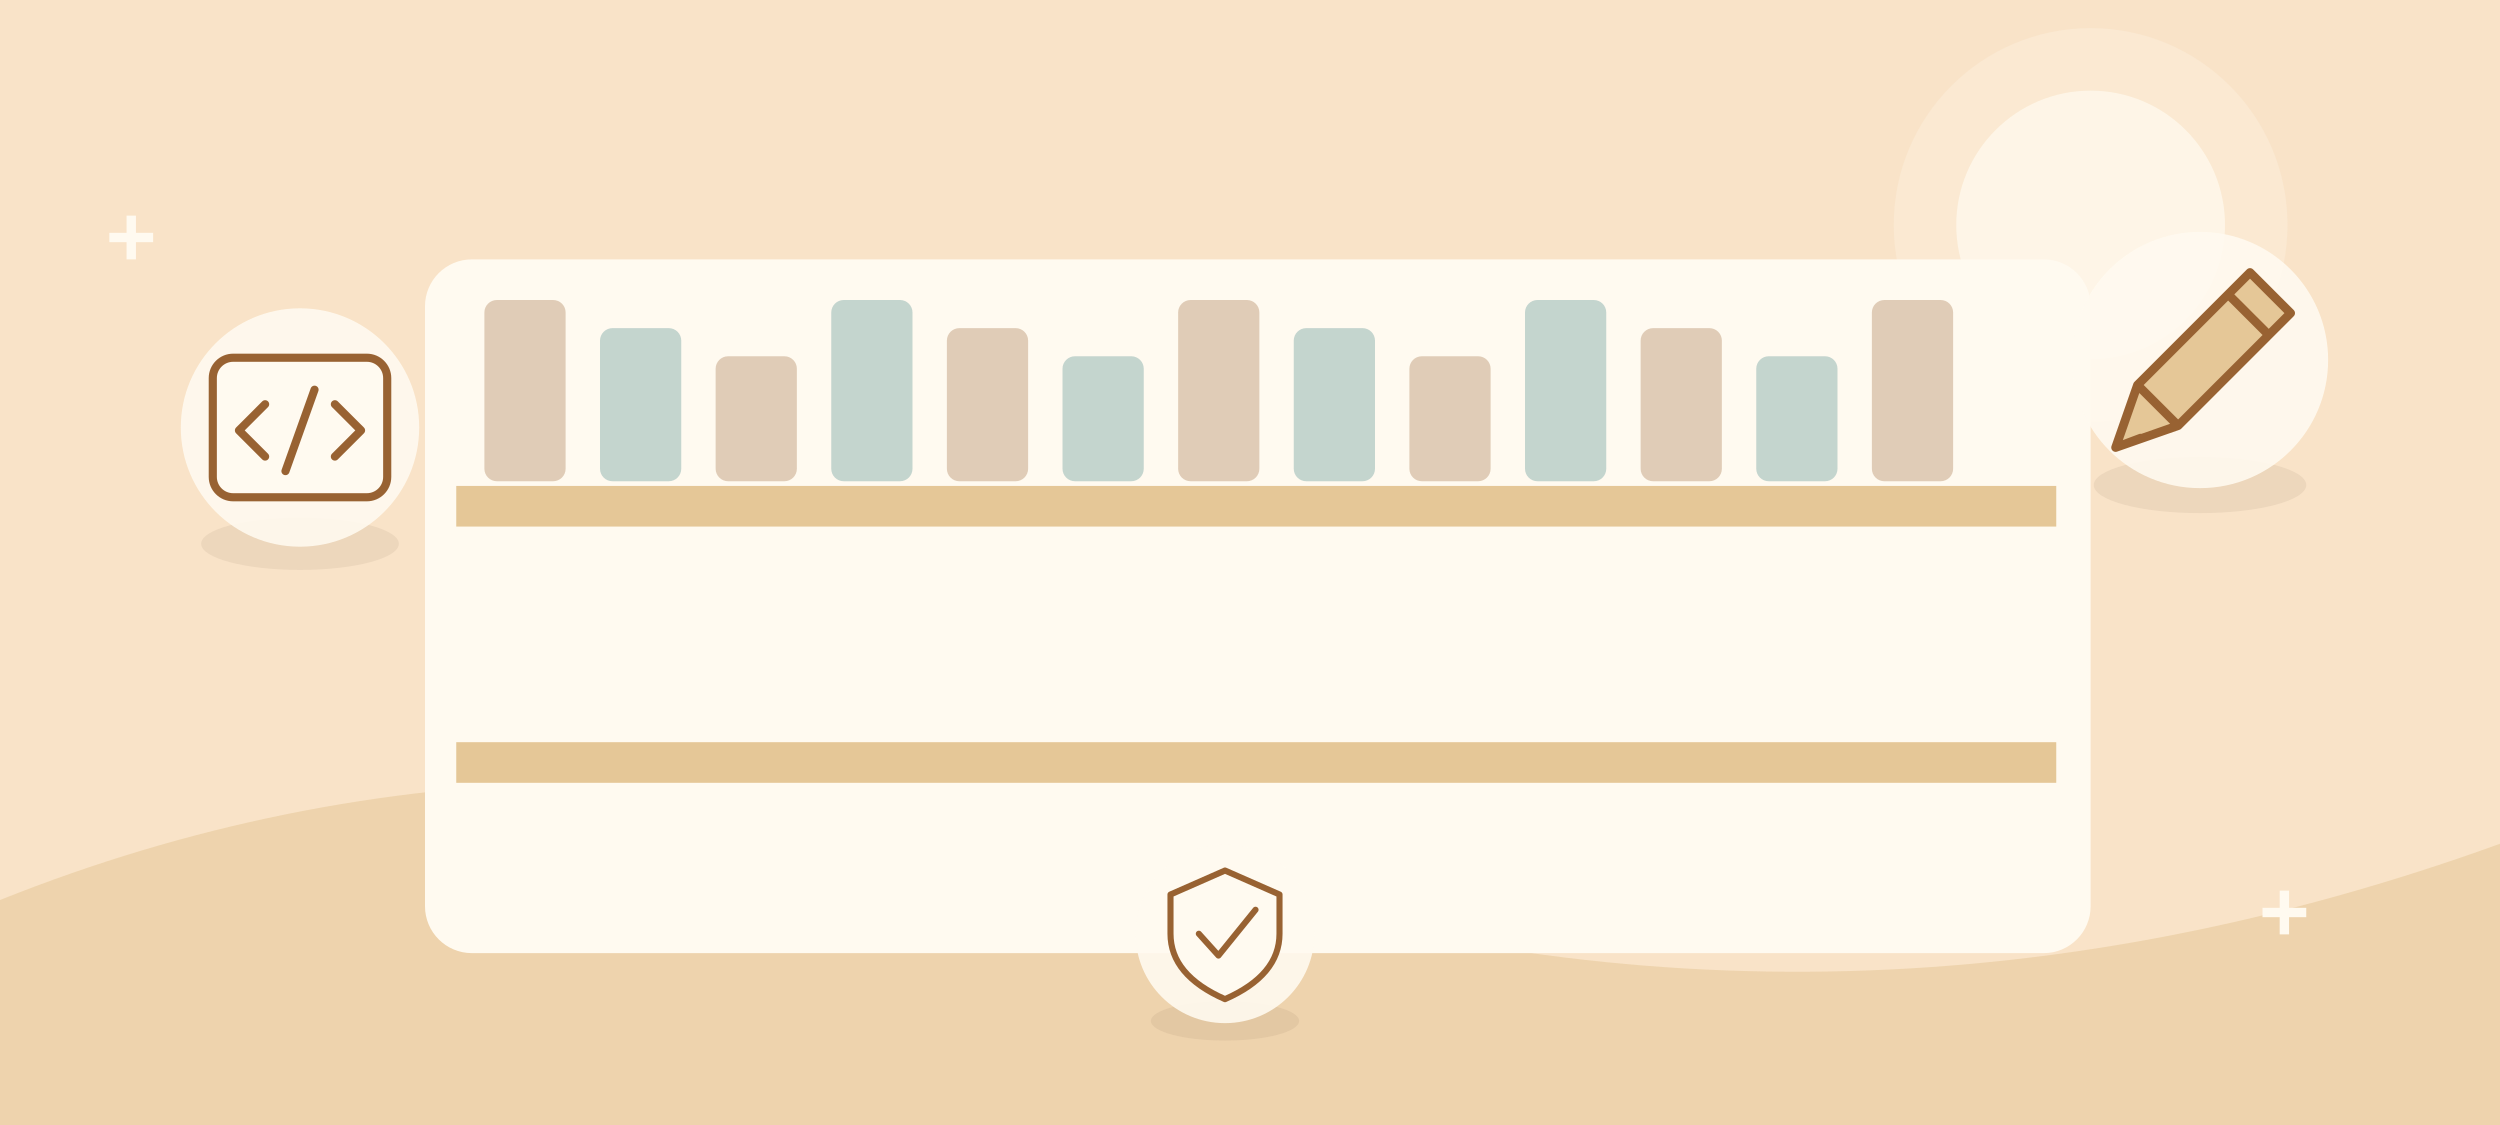
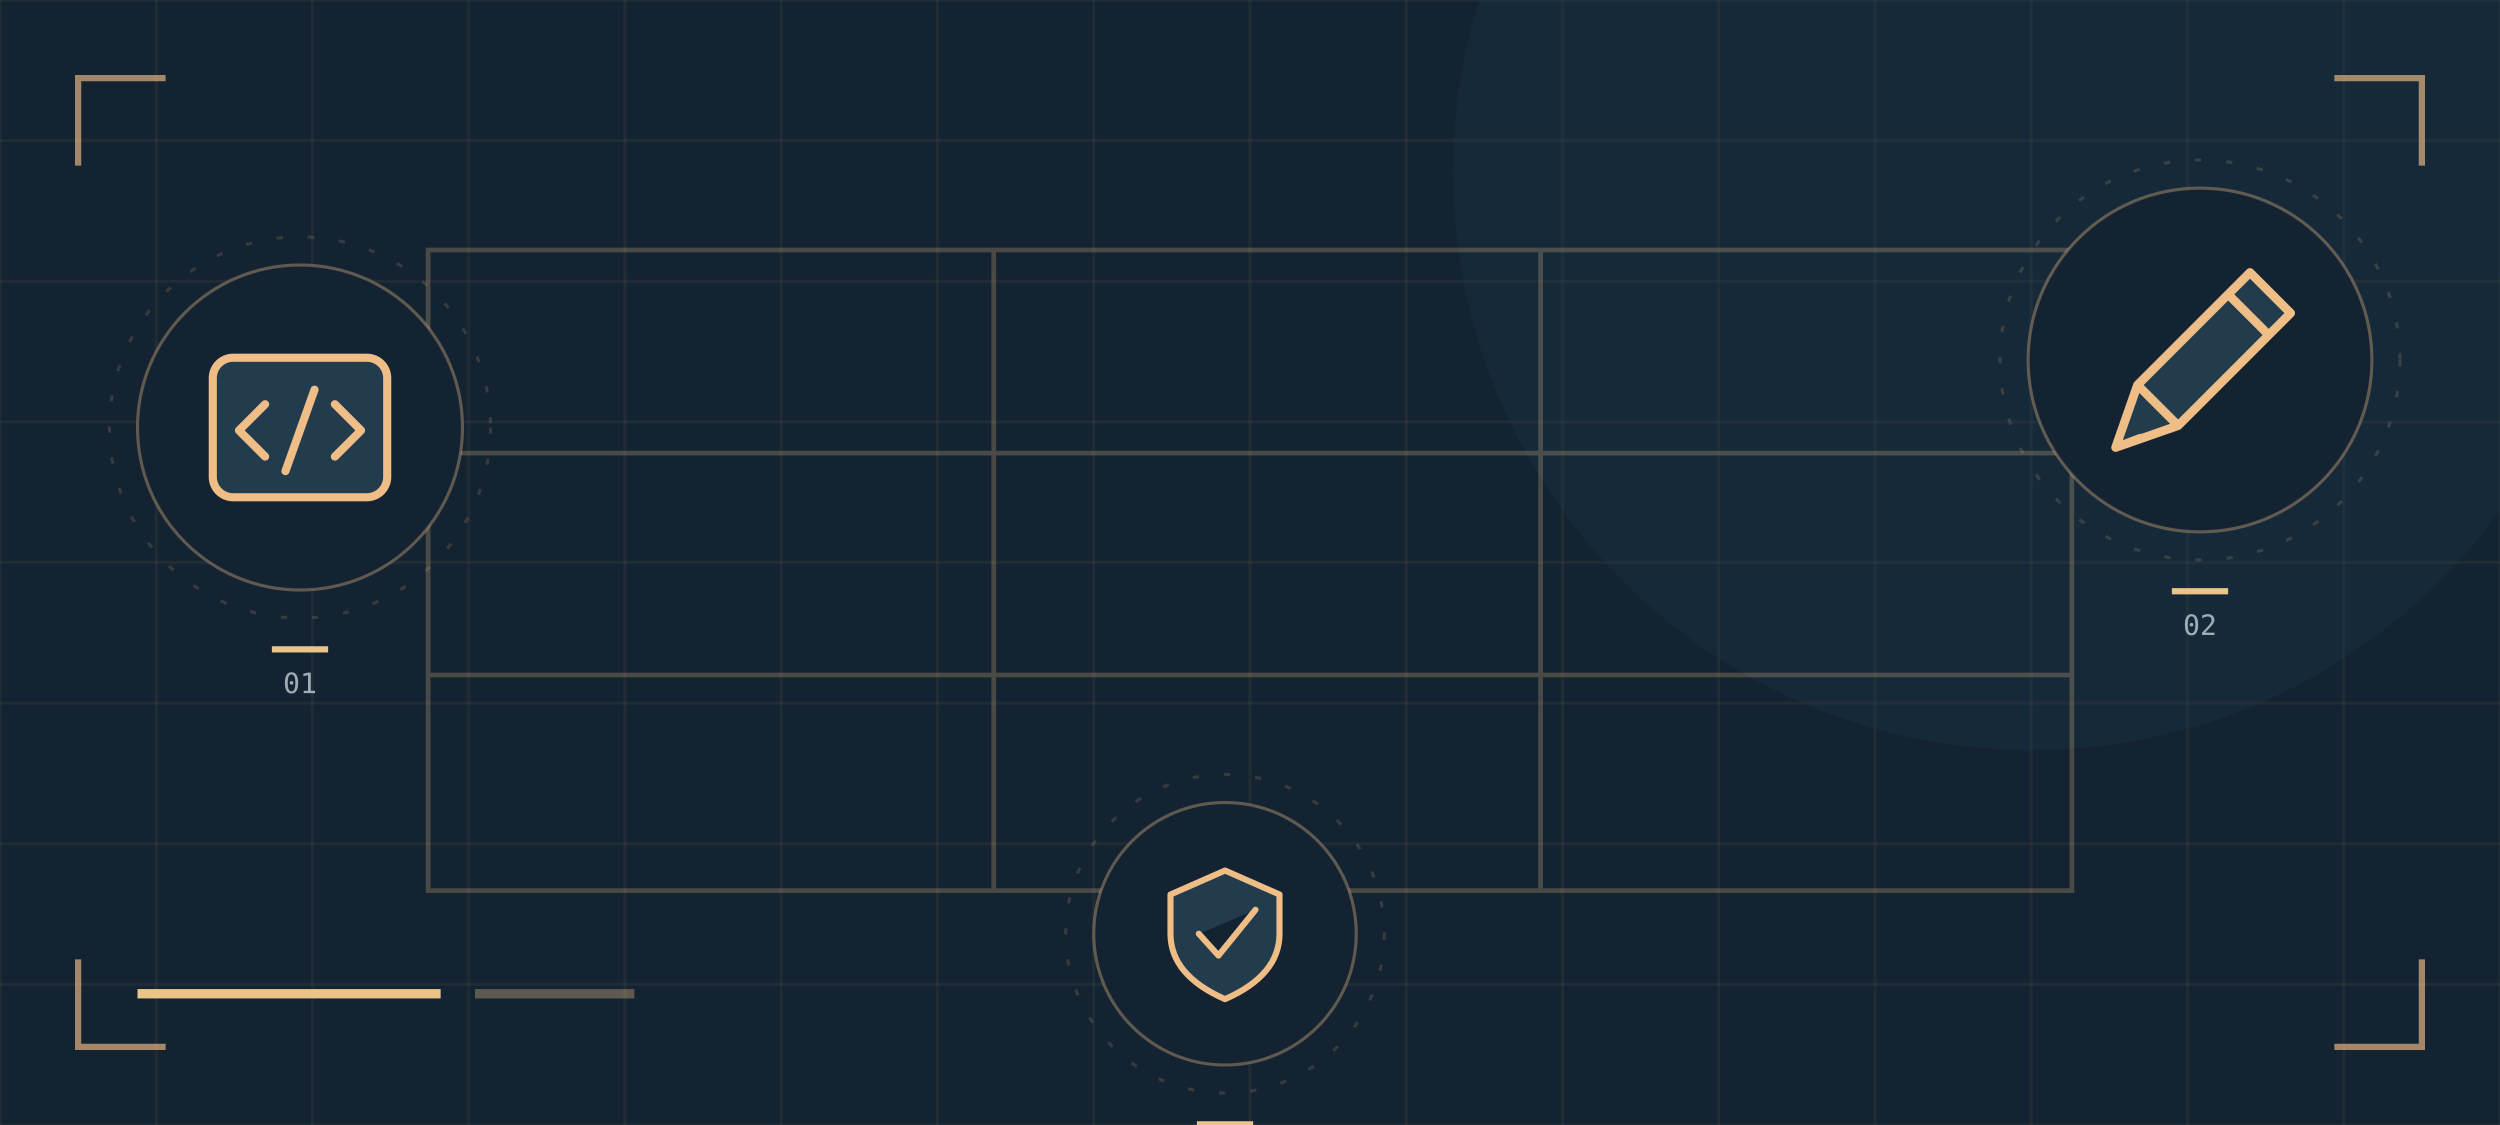
<svg xmlns="http://www.w3.org/2000/svg" class="world-art world-preview " viewBox="0 0 800 360" role="img" aria-label="Test design studio: Choose the case that exposes the bug">
  <g>
-     <rect width="800" height="360" fill="#f9e3c8" />
-     <circle cx="669" cy="72" r="43" fill="#fffaf0" opacity=".7" />
-     <circle cx="669" cy="72" r="63" fill="#fffaf0" opacity=".25" />
-     <path d="M0 288Q180 216 385 281T800 270V360H0Z" fill="#e5c797" opacity=".55" />
-     <rect x="136" y="83" width="533" height="222" rx="15" fill="#fffaf0" />
-     <path d="M146 162H658M146 244H658" stroke="#e5c797" stroke-width="13" />
-     <rect x="155" y="96" width="26" height="58" rx="4" fill="#986232" opacity=".3" />
-     <rect x="192" y="105" width="26" height="49" rx="4" fill="#397e80" opacity=".3" />
-     <rect x="229" y="114" width="26" height="40" rx="4" fill="#986232" opacity=".3" />
-     <rect x="266" y="96" width="26" height="58" rx="4" fill="#397e80" opacity=".3" />
-     <rect x="303" y="105" width="26" height="49" rx="4" fill="#986232" opacity=".3" />
-     <rect x="340" y="114" width="26" height="40" rx="4" fill="#397e80" opacity=".3" />
-     <rect x="377" y="96" width="26" height="58" rx="4" fill="#986232" opacity=".3" />
-     <rect x="414" y="105" width="26" height="49" rx="4" fill="#397e80" opacity=".3" />
-     <rect x="451" y="114" width="26" height="40" rx="4" fill="#986232" opacity=".3" />
-     <rect x="488" y="96" width="26" height="58" rx="4" fill="#397e80" opacity=".3" />
-     <rect x="525" y="105" width="26" height="49" rx="4" fill="#986232" opacity=".3" />
-     <rect x="562" y="114" width="26" height="40" rx="4" fill="#397e80" opacity=".3" />
-     <rect x="599" y="96" width="26" height="58" rx="4" fill="#986232" opacity=".3" />
-     <g transform="translate(96 136.8) scale(0.9302326)">
-       <ellipse cy="40" rx="34" ry="9" fill="#624732" opacity=".08" />
-       <circle r="41" fill="#fffaf0" opacity=".9" />
-       <g stroke="#986232" stroke-width="2.8" stroke-linecap="round" stroke-linejoin="round" fill="#fffaf0">
-         <rect x="-30" y="-24" width="60" height="48" rx="7" />
-         <path d="M-12-8L-21 1L-12 10M12-8L21 1L12 10M5-13L-5 15" />
+     <rect width="800" height="360" fill="#132331" />
+     <g stroke="#efbd86" stroke-opacity=".055" fill="none">
+       <path d="M0 0V360" />
+       <path d="M50 0V360" />
+       <path d="M100 0V360" />
+       <path d="M150 0V360" />
+       <path d="M200 0V360" />
+       <path d="M250 0V360" />
+       <path d="M300 0V360" />
+       <path d="M350 0V360" />
+       <path d="M400 0V360" />
+       <path d="M450 0V360" />
+       <path d="M500 0V360" />
+       <path d="M550 0V360" />
+       <path d="M600 0V360" />
+       <path d="M650 0V360" />
+       <path d="M700 0V360" />
+       <path d="M750 0V360" />
+       <path d="M800 0V360" />
+       <path d="M0 0H800" />
+       <path d="M0 45H800" />
+       <path d="M0 90H800" />
+       <path d="M0 135H800" />
+       <path d="M0 180H800" />
+       <path d="M0 225H800" />
+       <path d="M0 270H800" />
+       <path d="M0 315H800" />
+       <path d="M0 360H800" />
+     </g>
+     <circle cx="650" cy="55" r="185" fill="#203b4a" opacity=".25" />
+     <g stroke="#efbd86" stroke-width="1.5" stroke-opacity=".25" fill="none">
+       <path d="M137 80H663V285H137ZM137 145H663M137 216H663M318 80V285M493 80V285" />
+     </g>
+     <g transform="translate(96 136.8)">
+       <circle r="52" fill="#132331" stroke="#efbd86" stroke-opacity=".35" />
+       <circle r="61" fill="none" stroke="#efbd86" stroke-opacity=".16" stroke-dasharray="2 8" />
+       <g transform="scale(0.9302326)">
+         <g stroke="#efbd86" stroke-width="2.8" stroke-linecap="round" stroke-linejoin="round" fill="#233c4d">
+           <rect x="-30" y="-24" width="60" height="48" rx="7" />
+           <path d="M-12-8L-21 1L-12 10M12-8L21 1L12 10M5-13L-5 15" />
+         </g>
      </g>
+       <path d="M-9 71H9" stroke="#eac489" stroke-width="2" />
+       <text y="85" fill="#d8e6ed" text-anchor="middle" font-family="monospace" font-size="9" opacity=".7">01</text>
    </g>
-     <g transform="translate(704 115.2) scale(1)">
-       <ellipse cy="40" rx="34" ry="9" fill="#624732" opacity=".08" />
-       <circle r="41" fill="#fffaf0" opacity=".9" />
-       <g stroke="#986232" stroke-width="2.8" stroke-linecap="round" stroke-linejoin="round" fill="#e5c797">
-         <path d="M-27 28L-20 8L16-28L29-15L-7 21ZM-20 8L-7 21M9-21L22-8M-27 28L-19 25" />
+     <g transform="translate(704 115.2)">
+       <circle r="55" fill="#132331" stroke="#efbd86" stroke-opacity=".35" />
+       <circle r="64" fill="none" stroke="#efbd86" stroke-opacity=".16" stroke-dasharray="2 8" />
+       <g transform="scale(1)">
+         <g stroke="#efbd86" stroke-width="2.8" stroke-linecap="round" stroke-linejoin="round" fill="#233c4d">
+           <path d="M-27 28L-20 8L16-28L29-15L-7 21ZM-20 8L-7 21M9-21L22-8M-27 28L-19 25" />
+         </g>
      </g>
+       <path d="M-9 74H9" stroke="#eac489" stroke-width="2" />
+       <text y="88" fill="#d8e6ed" text-anchor="middle" font-family="monospace" font-size="9" opacity=".7">02</text>
    </g>
-     <g transform="translate(392 298.8) scale(0.6976744)">
-       <ellipse cy="40" rx="34" ry="9" fill="#624732" opacity=".08" />
-       <circle r="41" fill="#fffaf0" opacity=".9" />
-       <g stroke="#986232" stroke-width="2.8" stroke-linecap="round" stroke-linejoin="round" fill="#fffaf0">
-         <path d="M0-29L25-18V0Q25 19 0 30Q-25 19-25 0V-18ZM-12 0L-3 10L14-11" />
+     <g transform="translate(392 298.8)">
+       <circle r="42" fill="#132331" stroke="#efbd86" stroke-opacity=".35" />
+       <circle r="51" fill="none" stroke="#efbd86" stroke-opacity=".16" stroke-dasharray="2 8" />
+       <g transform="scale(0.6976744)">
+         <g stroke="#efbd86" stroke-width="2.8" stroke-linecap="round" stroke-linejoin="round" fill="#233c4d">
+           <path d="M0-29L25-18V0Q25 19 0 30Q-25 19-25 0V-18ZM-12 0L-3 10L14-11" />
+         </g>
      </g>
+       <path d="M-9 61H9" stroke="#eac489" stroke-width="2" />
+       <text y="75" fill="#d8e6ed" text-anchor="middle" font-family="monospace" font-size="9" opacity=".7">03</text>
    </g>
-     <path d="M42 69v14M35 76h14M731 285v14M724 292h14" stroke="#fffaf0" stroke-width="3" />
+     <path d="M25 53V25H53M747 25H775V53M25 307V335H53M747 335H775V307" stroke="#efbd86" stroke-width="2" fill="none" opacity=".65" />
+     <path d="M44 318H141" stroke="#eac489" stroke-width="3" />
+     <path d="M152 318H203" stroke="#efbd86" stroke-width="3" opacity=".35" />
  </g>
</svg>
